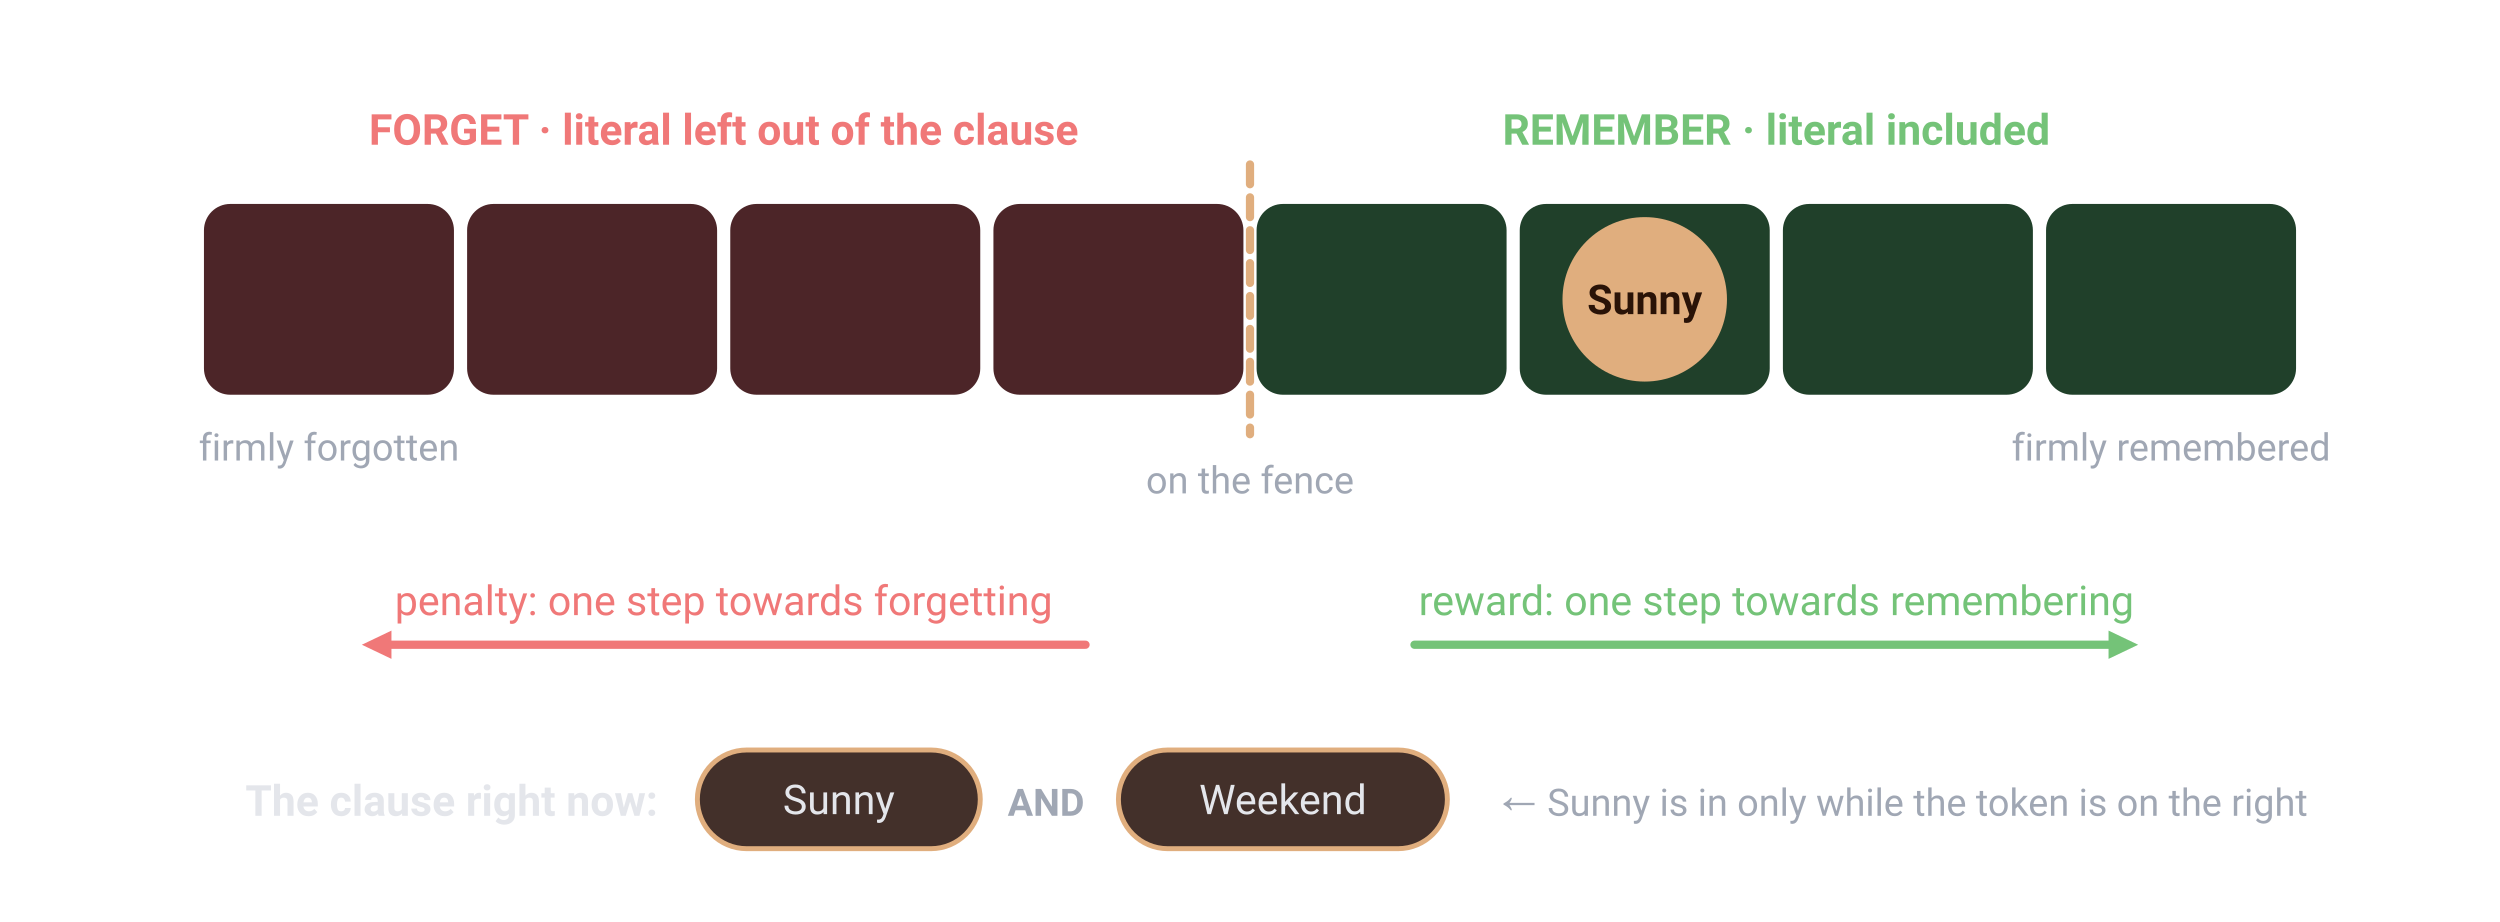
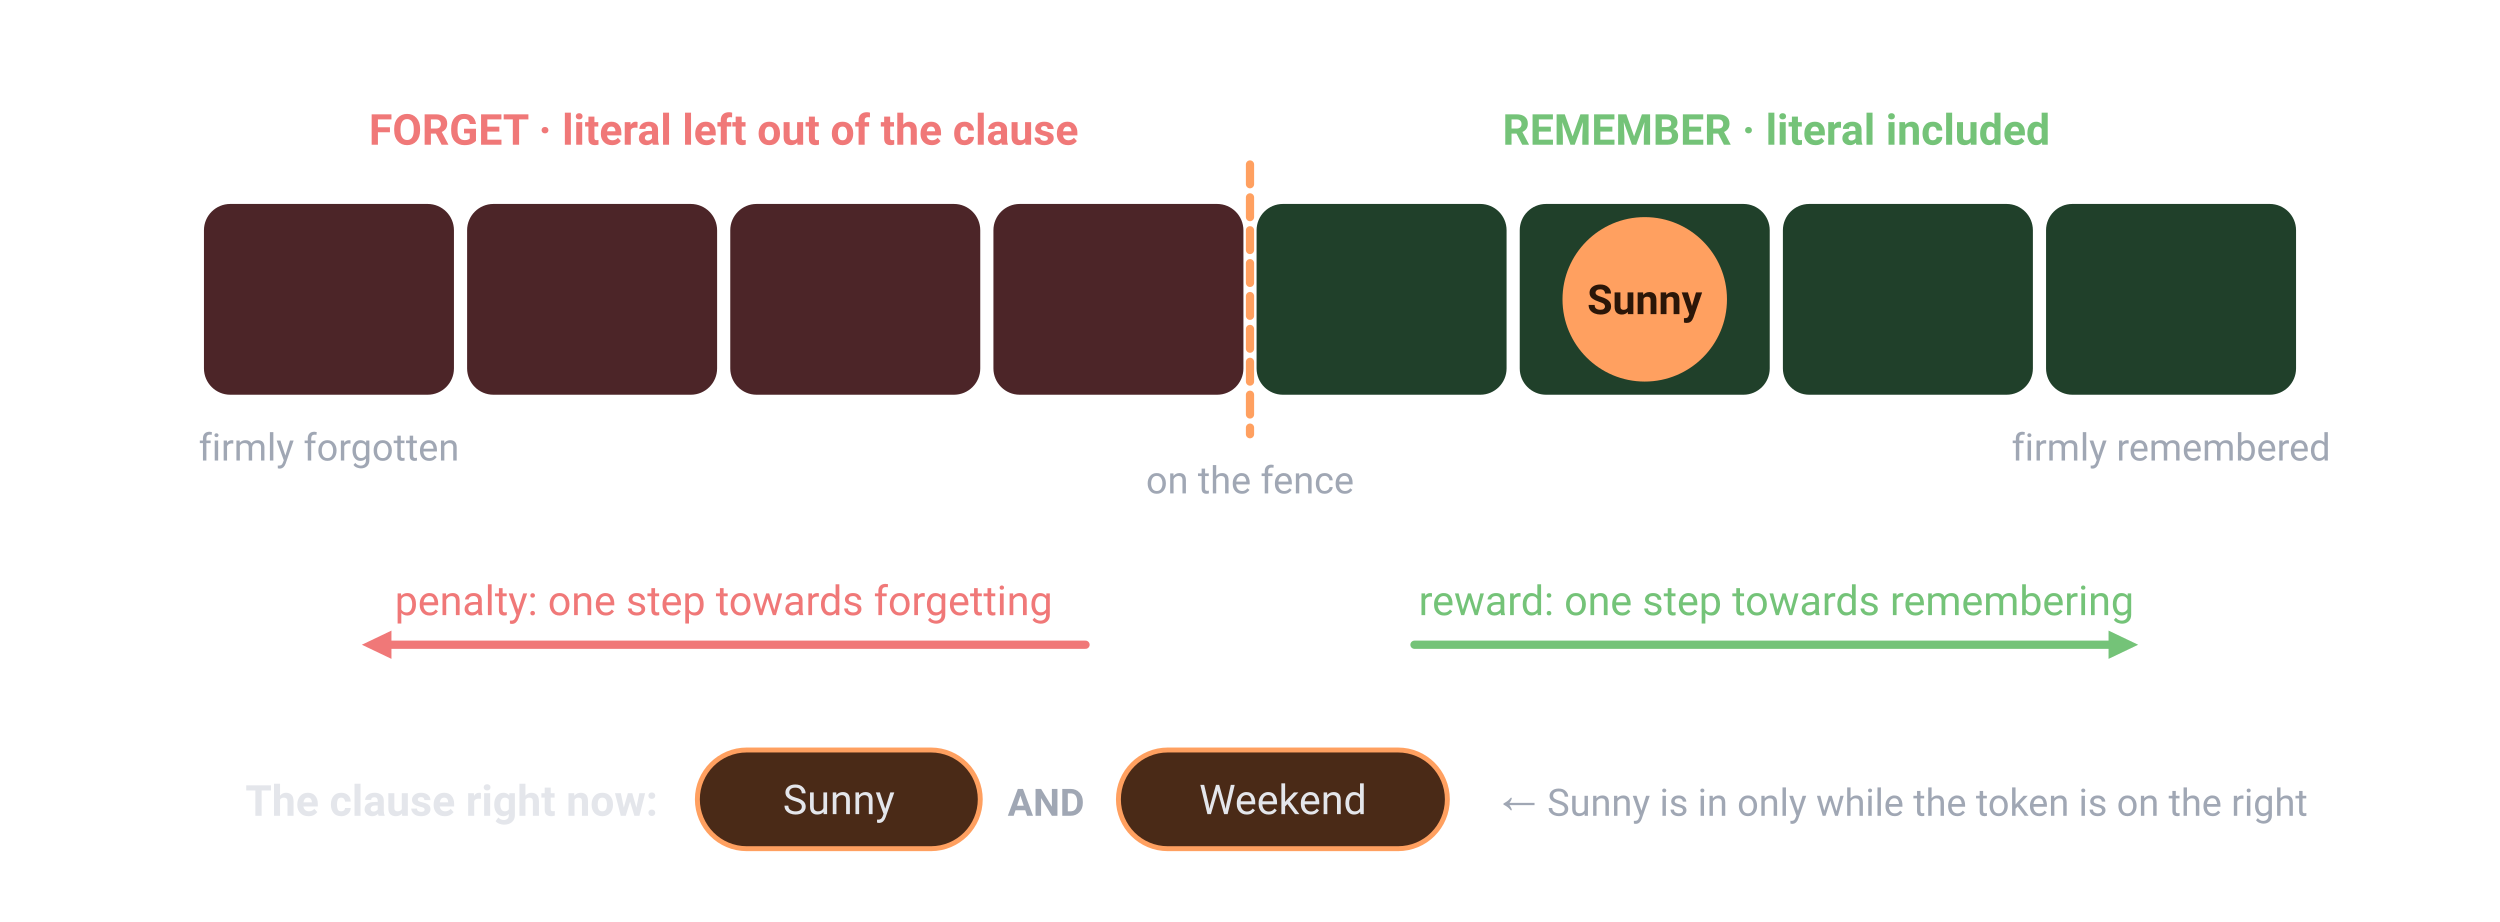
<svg xmlns="http://www.w3.org/2000/svg" viewBox="0 0 760 280" width="760" height="280" role="img" font-family="Roboto, 'Helvetica Neue', Helvetica, Arial, sans-serif">
  <style>@keyframes k1{0.000%{transform:translate(-160.0px,0.0px)} 7.000%{transform:translate(-160.0px,0.0px)} 10.500%{transform:translate(-80.0px,0.0px)} 19.000%{transform:translate(-80.0px,0.0px)} 22.500%{transform:translate(0.0px,0.0px)} 31.000%{transform:translate(0.0px,0.0px)} 34.500%{transform:translate(80.0px,0.0px)} 46.000%{transform:translate(80.0px,0.0px)} 49.500%{transform:translate(0.0px,0.0px)} 58.000%{transform:translate(0.0px,0.0px)} 61.500%{transform:translate(-80.0px,0.0px)} 70.000%{transform:translate(-80.0px,0.0px)} 73.500%{transform:translate(-160.0px,0.0px)} 82.000%{transform:translate(-160.0px,0.0px)} 85.500%{transform:translate(-240.0px,0.0px)} 93.000%{transform:translate(-240.0px,0.0px)} 96.500%{transform:translate(-160.0px,0.0px)} 100.000%{transform:translate(-160.0px,0.0px)}}
.k1{animation:k1 11s ease-in-out infinite}
@keyframes k2{0.000%{opacity:.3} 45.990%{opacity:.3} 46.000%{opacity:1} 52.990%{opacity:1} 53.000%{opacity:.3} 57.990%{opacity:.3} 58.000%{opacity:1} 64.990%{opacity:1} 65.000%{opacity:.3} 69.990%{opacity:.3} 70.000%{opacity:1} 76.990%{opacity:1} 77.000%{opacity:.3} 81.990%{opacity:.3} 82.000%{opacity:1} 88.990%{opacity:1} 89.000%{opacity:.3} 100.000%{opacity:.3}}
.k2{animation:k2 11s linear infinite}
@keyframes k3{0.000%{opacity:.3} 6.990%{opacity:.3} 7.000%{opacity:1} 13.990%{opacity:1} 14.000%{opacity:.3} 18.990%{opacity:.3} 19.000%{opacity:1} 25.990%{opacity:1} 26.000%{opacity:.3} 30.990%{opacity:.3} 31.000%{opacity:1} 37.990%{opacity:1} 38.000%{opacity:.3} 92.990%{opacity:.3} 93.000%{opacity:1} 100.000%{opacity:1}}
.k3{animation:k3 11s linear infinite}
@keyframes k4{0.000%{opacity:0} 8.740%{opacity:0} 8.750%{opacity:1} 20.740%{opacity:1} 20.750%{opacity:1} 32.740%{opacity:1} 32.750%{opacity:1} 47.740%{opacity:1} 47.750%{opacity:1} 59.740%{opacity:1} 59.750%{opacity:1} 71.740%{opacity:1} 71.750%{opacity:0} 83.740%{opacity:0} 83.750%{opacity:0} 94.740%{opacity:0} 94.750%{opacity:0} 100.000%{opacity:0}}
.k4{animation:k4 11s linear infinite}
@keyframes k5{0.000%{opacity:1} 8.740%{opacity:1} 8.750%{opacity:0} 20.740%{opacity:0} 20.750%{opacity:0} 32.740%{opacity:0} 32.750%{opacity:0} 47.740%{opacity:0} 47.750%{opacity:0} 59.740%{opacity:0} 59.750%{opacity:0} 71.740%{opacity:0} 71.750%{opacity:1} 83.740%{opacity:1} 83.750%{opacity:1} 94.740%{opacity:1} 94.750%{opacity:1} 100.000%{opacity:1}}
.k5{animation:k5 11s linear infinite}
@media (prefers-reduced-motion: reduce){.anim{animation:none!important}}</style>
  <rect x="62" y="62" width="76" height="58" rx="8" fill="#4c2528" stroke="none" stroke-width="1.5" />
  <rect x="142" y="62" width="76" height="58" rx="8" fill="#4c2528" stroke="none" stroke-width="1.5" />
  <rect x="222" y="62" width="76" height="58" rx="8" fill="#4c2528" stroke="none" stroke-width="1.5" />
  <rect x="302" y="62" width="76" height="58" rx="8" fill="#4c2528" stroke="none" stroke-width="1.5" />
  <rect x="382" y="62" width="76" height="58" rx="8" fill="#20402a" stroke="none" stroke-width="1.5" />
  <rect x="462" y="62" width="76" height="58" rx="8" fill="#20402a" stroke="none" stroke-width="1.5" />
  <rect x="542" y="62" width="76" height="58" rx="8" fill="#20402a" stroke="none" stroke-width="1.5" />
  <rect x="622" y="62" width="76" height="58" rx="8" fill="#20402a" stroke="none" stroke-width="1.5" />
-   <line x1="380" y1="50" x2="380" y2="132" stroke="#e0ae7e" stroke-width="2.5" stroke-linecap="round" stroke-dasharray="6 4" />
+   <line x1="380" y1="50" x2="380" y2="132" stroke="#ffa060" stroke-width="2.5" stroke-linecap="round" stroke-dasharray="6 4" />
  <text x="220" y="44" font-size="13" fill="#f07878" text-anchor="middle" font-weight="bold">FORGET  ·  literal left out of the clause</text>
  <text x="540" y="44" font-size="13" fill="#74c378" text-anchor="middle" font-weight="bold">REMEMBER  ·  literal included</text>
  <text x="100" y="140" font-size="11.5" fill="#a0a7b4" text-anchor="middle" font-weight="normal">firmly forgotten</text>
  <text x="380" y="150" font-size="11.5" fill="#a0a7b4" text-anchor="middle" font-weight="normal">on the fence</text>
  <text x="660" y="140" font-size="11.5" fill="#a0a7b4" text-anchor="middle" font-weight="normal">firmly remembered</text>
  <g transform="translate(500.0,91.0)">
    <g class="anim k1">
-       <circle r="25" fill="#e0ae7e" />
-       <text x="0" y="4.5" font-size="12.5" fill="#2a1307" text-anchor="middle" font-weight="bold">Sunny</text>
+       <circle r="25" fill="#ffa060" />
+       <text x="0" y="4.5" font-size="12.5" fill="#2b1608" text-anchor="middle" font-weight="bold">Sunny</text>
    </g>
  </g>
  <g class="anim k2">
    <g>
      <line x1="330" y1="196" x2="116" y2="196" stroke="#f07878" stroke-width="2.5" stroke-linecap="round" />
      <polygon points="110,196 119.0,191.7 119.0,200.3" fill="#f07878" />
    </g>
    <text x="220" y="187" font-size="12.5" fill="#f07878" text-anchor="middle" font-weight="normal">penalty: one step towards forgetting</text>
  </g>
  <g class="anim k3">
    <g>
      <line x1="430" y1="196" x2="644" y2="196" stroke="#74c378" stroke-width="2.5" stroke-linecap="round" />
      <polygon points="650,196 641.0,200.3 641.0,191.7" fill="#74c378" />
    </g>
    <text x="540" y="187" font-size="12.5" fill="#74c378" text-anchor="middle" font-weight="normal">reward: one step towards remembering</text>
  </g>
  <text x="200" y="248" font-size="13" fill="#e4e6eb" text-anchor="end" font-weight="bold">The clause right now:</text>
  <g class="anim k4">
-     <rect x="212" y="228" width="86" height="30" rx="15" fill="#43302a" stroke="#e0ae7e" stroke-width="1.5" />
+     <rect x="212" y="228" width="86" height="30" rx="15" fill="#4a2a17" stroke="#ffa060" stroke-width="1.5" />
    <text x="255" y="247.5" font-size="12.5" fill="#e4e6eb" text-anchor="middle" font-weight="normal">Sunny</text>
  </g>
  <g opacity="0" class="anim k5">
    <rect x="212" y="228" width="86" height="30" rx="15" fill="none" stroke="#544a42" stroke-width="1.5" stroke-dasharray="4 3" />
    <text x="255" y="247.5" font-size="12.5" fill="#a0a7b4" text-anchor="middle" font-weight="normal">Sunny</text>
  </g>
  <text x="318" y="248" font-size="11.5" fill="#a0a7b4" text-anchor="middle" font-weight="bold">AND</text>
-   <rect x="340" y="228" width="100" height="30" rx="15" fill="#43302a" stroke="#e0ae7e" stroke-width="1.5" />
+   <rect x="340" y="228" width="100" height="30" rx="15" fill="#4a2a17" stroke="#ffa060" stroke-width="1.5" />
  <text x="390" y="247.5" font-size="12.5" fill="#e4e6eb" text-anchor="middle" font-weight="normal">Weekend</text>
  <text x="456" y="248" font-size="11.5" fill="#a0a7b4" text-anchor="start" font-weight="normal">← Sunny is in only while the token is on the right</text>
</svg>
